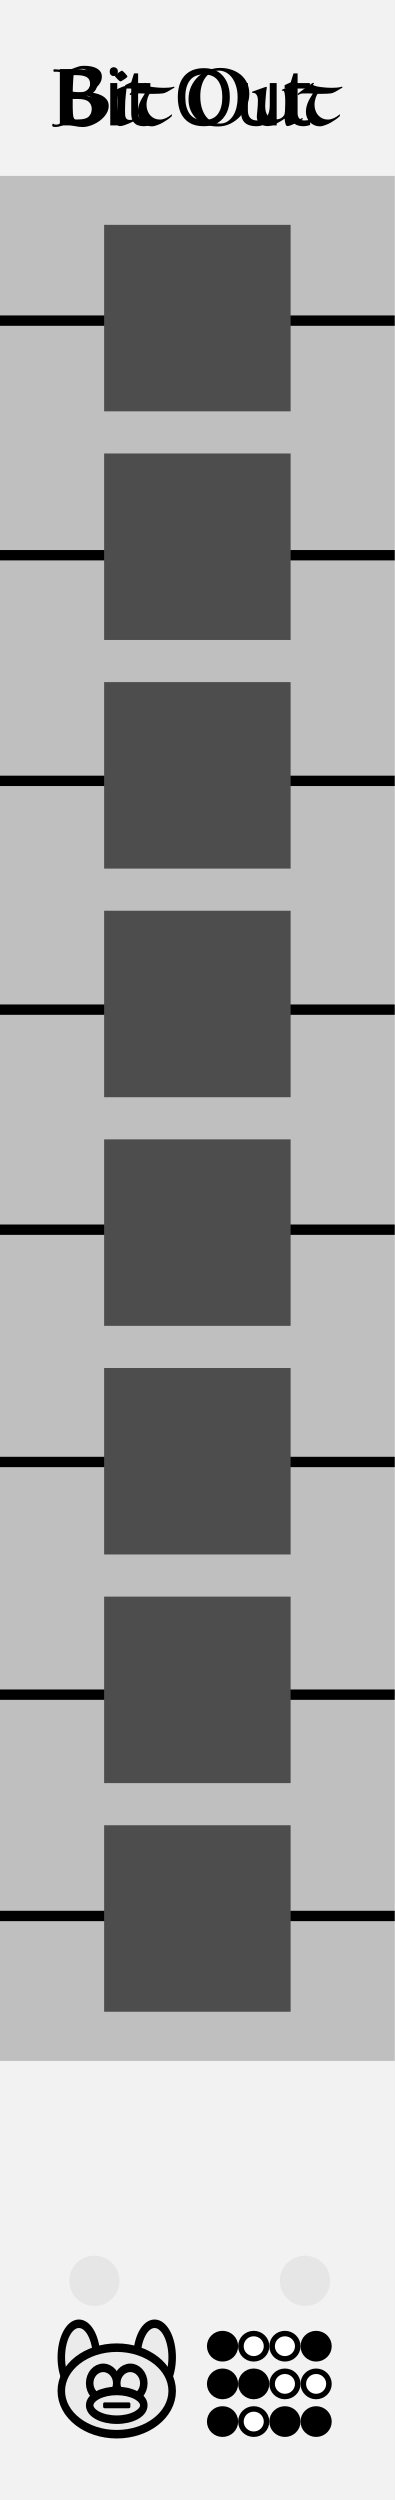
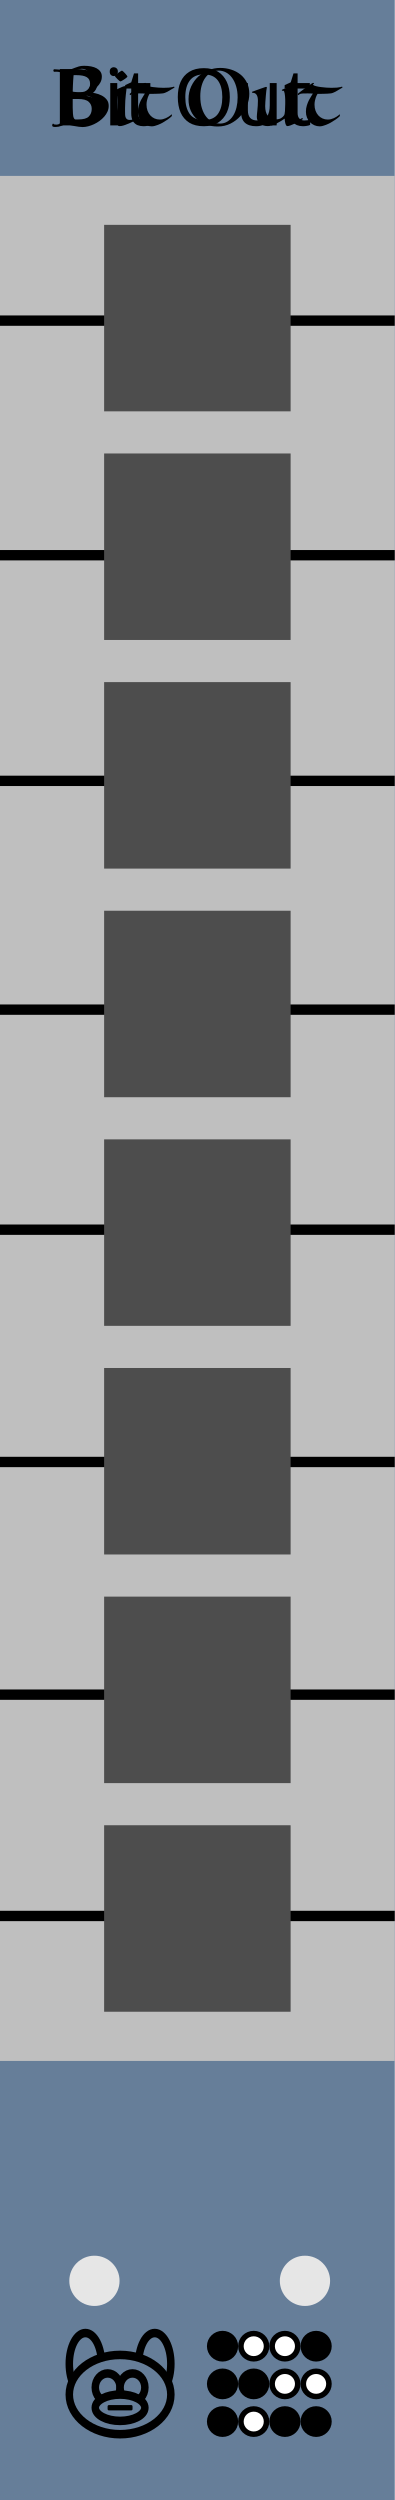
<svg xmlns="http://www.w3.org/2000/svg" width="100%" height="100%" viewBox="0 0 60 380" version="1.1" xml:space="preserve" style="fill-rule:evenodd;clip-rule:evenodd;stroke-linecap:round;stroke-linejoin:round;stroke-miterlimit:1.5;">
  <g transform="matrix(0.359397,0,0,1.48634,-9.69795,-44.3619)">
-     <rect x="26.984" y="29.846" width="166.946" height="255.662" style="fill:rgb(242,242,242);" />
+     <rect x="26.984" y="29.846" width="166.946" height="255.662" style="fill:rgb(102,126,153);" />
  </g>
  <g id="Label" transform="matrix(1,0,0,1,-27.2261,11.8096)">
    <g transform="matrix(1,0,0,1,58.164,339.27)">
      <g transform="matrix(0.8973,0,0,0.884326,9.28968,12.4373)">
        <circle cx="3.434" cy="5.159" r="2.172" style="stroke:black;stroke-width:0.94px;" />
      </g>
      <g transform="matrix(0.8973,0,0,0.884326,4.54775,12.4373)">
        <circle cx="3.434" cy="5.159" r="2.172" style="fill:white;stroke:black;stroke-width:0.94px;" />
      </g>
      <g transform="matrix(0.8973,0,0,0.884326,-0.194181,12.4373)">
        <circle cx="3.434" cy="5.159" r="2.172" style="stroke:black;stroke-width:0.94px;" />
      </g>
      <g transform="matrix(0.8973,0,0,0.884326,14.0316,12.4373)">
        <circle cx="3.434" cy="5.159" r="2.172" style="stroke:black;stroke-width:0.94px;" />
      </g>
      <g transform="matrix(0.8973,0,0,0.884326,9.28968,6.70878)">
        <circle cx="3.434" cy="5.159" r="2.172" style="fill:white;stroke:black;stroke-width:0.94px;" />
      </g>
      <g transform="matrix(0.8973,0,0,0.884326,4.54775,6.70878)">
        <circle cx="3.434" cy="5.159" r="2.172" style="stroke:black;stroke-width:0.94px;" />
      </g>
      <g transform="matrix(0.8973,0,0,0.884326,-0.194181,6.70878)">
        <circle cx="3.434" cy="5.159" r="2.172" style="stroke:black;stroke-width:0.94px;" />
      </g>
      <g transform="matrix(0.8973,0,0,0.884326,14.0316,6.70878)">
        <circle cx="3.434" cy="5.159" r="2.172" style="fill:white;stroke:black;stroke-width:0.94px;" />
      </g>
      <g transform="matrix(0.8973,0,0,0.884326,9.28968,0.980236)">
        <circle cx="3.434" cy="5.159" r="2.172" style="fill:white;stroke:black;stroke-width:0.94px;" />
      </g>
      <g transform="matrix(0.8973,0,0,0.884326,4.54775,0.980236)">
        <circle cx="3.434" cy="5.159" r="2.172" style="fill:white;stroke:black;stroke-width:0.94px;" />
      </g>
      <g transform="matrix(0.8973,0,0,0.884326,-0.194181,0.980236)">
        <circle cx="3.434" cy="5.159" r="2.172" style="stroke:black;stroke-width:0.94px;" />
      </g>
      <g transform="matrix(0.8973,0,0,0.884326,14.0316,0.980236)">
        <circle cx="3.434" cy="5.159" r="2.172" style="stroke:black;stroke-width:0.94px;" />
      </g>
    </g>
-     <g transform="matrix(0.0195312,0,0,0.0221547,34.9714,337.813)">
+     <g transform="matrix(0.0178906,0,0,0.0202937,36.3172,339.525)">
      <g transform="matrix(1,0,0,1,-143.343,98.6554)">
-         <ellipse cx="360.896" cy="293.762" rx="136.961" ry="230.443" style="fill:rgb(235,235,235);stroke:black;stroke-width:58.45px;" />
+         <ellipse cx="360.896" cy="293.762" rx="136.961" ry="230.443" style="fill:rgb(102,126,153);stroke:black;stroke-width:63.81px;" />
      </g>
      <g transform="matrix(1,0,0,1,445.551,98.6554)">
-         <ellipse cx="360.896" cy="293.762" rx="136.961" ry="230.443" style="fill:rgb(235,235,235);stroke:black;stroke-width:58.45px;" />
+         <ellipse cx="360.896" cy="293.762" rx="136.961" ry="230.443" style="fill:rgb(102,126,153);stroke:black;stroke-width:63.81px;" />
      </g>
      <g transform="matrix(1,0,0,1,-34.3236,-20.6488)">
-         <ellipse cx="546.324" cy="643.509" rx="431.408" ry="296.899" style="fill:rgb(235,235,235);stroke:black;stroke-width:58.45px;" />
+         <ellipse cx="546.324" cy="643.509" rx="431.408" ry="296.899" style="fill:rgb(102,126,153);stroke:black;stroke-width:63.81px;" />
      </g>
-       <circle cx="406.664" cy="569.758" r="105.336" style="fill:rgb(235,235,235);stroke:black;stroke-width:58.45px;" />
+       <circle cx="406.664" cy="569.758" r="105.336" style="fill:rgb(102,126,153);stroke:black;stroke-width:63.81px;" />
      <g transform="matrix(1,0,0,1,210.672,0)">
-         <circle cx="406.664" cy="569.758" r="105.336" style="fill:rgb(235,235,235);stroke:black;stroke-width:58.45px;" />
+         <circle cx="406.664" cy="569.758" r="105.336" style="fill:rgb(102,126,153);stroke:black;stroke-width:63.81px;" />
      </g>
      <g transform="matrix(1,0,0,1,-53.1856,50.0357)">
-         <ellipse cx="565.186" cy="671.455" rx="210.672" ry="98.631" style="fill:rgb(235,235,235);stroke:black;stroke-width:58.45px;" />
+         <ellipse cx="565.186" cy="671.455" rx="210.672" ry="98.631" style="fill:rgb(102,126,153);stroke:black;stroke-width:63.81px;" />
      </g>
      <g transform="matrix(51.2,0,0,45.1371,0.670978,88.9676)">
        <path d="M12.057,13.791C12.057,13.668 11.958,13.568 11.835,13.568L8.139,13.568C8.016,13.568 7.916,13.668 7.916,13.791L7.916,14.236C7.916,14.359 8.016,14.458 8.139,14.458L11.835,14.458C11.958,14.458 12.057,14.359 12.057,14.236L12.057,13.791Z" />
      </g>
    </g>
  </g>
  <g transform="matrix(1,0,0,1,-88.8763,137.758)">
    <g transform="matrix(0.3556,0,0,72.8139,83.9261,-21717.6)">
      <rect x="13.921" y="296.737" width="168.729" height="3.935" style="fill:rgb(191,191,191);" />
    </g>
    <g transform="matrix(1.65167,0,0,0.695794,-178.624,112.334)">
      <rect x="161.957" y="57.989" width="36.327" height="2.261" />
    </g>
    <g transform="matrix(1.65167,0,0,0.695794,-178.624,78.6945)">
      <rect x="161.957" y="57.989" width="36.327" height="2.261" />
    </g>
    <g transform="matrix(1.65167,0,0,0.695794,-178.624,43.3266)">
      <rect x="161.957" y="57.989" width="36.327" height="2.261" />
    </g>
    <g transform="matrix(1.65167,0,0,0.695794,-178.624,8.01938)">
      <rect x="161.957" y="57.989" width="36.327" height="2.261" />
    </g>
    <g transform="matrix(1.65167,0,0,0.695794,-178.624,-25.4274)">
      <rect x="161.957" y="57.989" width="36.327" height="2.261" />
    </g>
    <g transform="matrix(1.65167,0,0,0.695794,-178.624,-60.2029)">
      <rect x="161.957" y="57.989" width="36.327" height="2.261" />
    </g>
    <g transform="matrix(1.65167,0,0,0.695794,-178.624,-94.5002)">
      <rect x="161.957" y="57.989" width="36.327" height="2.261" />
    </g>
    <g transform="matrix(1.65167,0,0,0.695794,-178.624,-130.158)">
      <rect x="161.957" y="57.989" width="36.327" height="2.261" />
    </g>
    <g id="BitOut8-output" transform="matrix(0.175002,0,0,0.175002,95.2635,120.969)">
      <rect x="53.94" y="106.916" width="161.978" height="161.978" style="fill:rgb(77,77,77);" />
    </g>
    <g id="BitOut7-output" transform="matrix(0.175002,0,0,0.175002,95.2635,86.2175)">
      <rect x="53.94" y="106.916" width="161.978" height="161.978" style="fill:rgb(77,77,77);" />
    </g>
    <g id="BitOut6-output" transform="matrix(0.175002,0,0,0.175002,95.2635,16.7147)">
      <rect x="53.94" y="106.916" width="161.978" height="161.978" style="fill:rgb(77,77,77);" />
    </g>
    <g id="BitOut5-output" transform="matrix(0.175002,0,0,0.175002,95.2635,51.4661)">
      <rect x="53.94" y="106.916" width="161.978" height="161.978" style="fill:rgb(77,77,77);" />
    </g>
    <g id="BitOut4-output" transform="matrix(0.175002,0,0,0.175002,95.2635,-18.0367)">
      <rect x="53.94" y="106.916" width="161.978" height="161.978" style="fill:rgb(77,77,77);" />
    </g>
    <g id="BitOut3-output" transform="matrix(0.175002,0,0,0.175002,95.2635,-52.7881)">
      <rect x="53.94" y="106.916" width="161.978" height="161.978" style="fill:rgb(77,77,77);" />
    </g>
    <g id="BitOut2-output" transform="matrix(0.175002,0,0,0.175002,95.2635,-87.5395)">
      <rect x="53.94" y="106.916" width="161.978" height="161.978" style="fill:rgb(77,77,77);" />
    </g>
    <g id="BitOut1-output" transform="matrix(0.175002,0,0,0.175002,95.2635,-122.291)">
      <rect x="53.94" y="106.916" width="161.978" height="161.978" style="fill:rgb(77,77,77);" />
    </g>
  </g>
  <g id="BusIn-led" transform="matrix(1,0,0,1,-27.8135,10.8256)">
    <circle cx="42.167" cy="335.861" r="3.82" style="fill:rgb(230,230,230);" />
  </g>
  <g id="BusOut-led" transform="matrix(1,0,0,1,4.18651,10.8256)">
    <circle cx="42.167" cy="335.861" r="3.82" style="fill:rgb(230,230,230);" />
  </g>
  <g>
    <g transform="matrix(1,0,0,1,47.0875,-4.53575)">
      <path d="M-37.068,23.344C-37.252,23.448 -37.484,23.556 -37.764,23.668C-38.044,23.78 -38.336,23.836 -38.64,23.836C-38.824,23.836 -38.956,23.82 -39.036,23.788C-39.116,23.756 -39.156,23.692 -39.156,23.596C-39.156,23.564 -39.15,23.528 -39.138,23.488C-39.126,23.448 -39.112,23.414 -39.096,23.386C-39.08,23.358 -39.06,23.338 -39.036,23.326C-39.012,23.314 -38.988,23.324 -38.964,23.356C-38.916,23.42 -38.844,23.456 -38.748,23.464C-38.652,23.472 -38.548,23.476 -38.436,23.476C-38.268,23.468 -38.116,23.41 -37.98,23.302C-37.844,23.194 -37.744,23.048 -37.68,22.864C-37.648,22.752 -37.616,22.576 -37.584,22.336C-37.552,22.096 -37.526,21.808 -37.506,21.472C-37.486,21.136 -37.47,20.762 -37.458,20.35C-37.446,19.938 -37.44,19.504 -37.44,19.048C-37.44,18.008 -37.468,17.198 -37.524,16.618C-37.58,16.038 -37.652,15.704 -37.74,15.616C-37.804,15.568 -37.884,15.53 -37.98,15.502C-38.076,15.474 -38.174,15.456 -38.274,15.448C-38.374,15.44 -38.472,15.436 -38.568,15.436C-38.664,15.436 -38.74,15.44 -38.796,15.448C-38.852,15.456 -38.896,15.44 -38.928,15.4C-38.96,15.36 -38.976,15.32 -38.976,15.28C-38.976,15.136 -38.924,15.064 -38.82,15.064C-38.764,15.064 -38.664,15.07 -38.52,15.082C-38.376,15.094 -38.21,15.106 -38.022,15.118C-37.834,15.13 -37.636,15.14 -37.428,15.148C-37.22,15.156 -37.032,15.16 -36.864,15.16C-36.656,15.16 -36.462,15.128 -36.282,15.064C-36.102,15 -35.916,14.928 -35.724,14.848C-35.532,14.768 -35.322,14.696 -35.094,14.632C-34.866,14.568 -34.6,14.536 -34.296,14.536C-33.92,14.536 -33.568,14.568 -33.24,14.632C-32.912,14.696 -32.628,14.794 -32.388,14.926C-32.148,15.058 -31.958,15.228 -31.818,15.436C-31.678,15.644 -31.608,15.888 -31.608,16.168C-31.608,16.488 -31.676,16.778 -31.812,17.038C-31.948,17.298 -32.118,17.528 -32.322,17.728C-32.526,17.928 -32.742,18.098 -32.97,18.238C-33.198,18.378 -33.404,18.484 -33.588,18.556C-33.292,18.58 -32.968,18.63 -32.616,18.706C-32.264,18.782 -31.936,18.898 -31.632,19.054C-31.328,19.21 -31.074,19.416 -30.87,19.672C-30.666,19.928 -30.564,20.248 -30.564,20.632C-30.564,20.936 -30.626,21.226 -30.75,21.502C-30.874,21.778 -31.04,22.034 -31.248,22.27C-31.456,22.506 -31.694,22.722 -31.962,22.918C-32.23,23.114 -32.51,23.28 -32.802,23.416C-33.094,23.552 -33.39,23.658 -33.69,23.734C-33.99,23.81 -34.268,23.848 -34.524,23.848C-34.676,23.848 -34.866,23.834 -35.094,23.806C-35.322,23.778 -35.556,23.74 -35.796,23.692C-36.036,23.644 -36.27,23.59 -36.498,23.53C-36.726,23.47 -36.916,23.408 -37.068,23.344ZM-36.036,20.896C-36.028,21.312 -36.016,21.612 -36,21.796C-35.984,21.98 -35.968,22.12 -35.952,22.216C-35.928,22.352 -35.87,22.486 -35.778,22.618C-35.686,22.75 -35.566,22.872 -35.418,22.984C-35.27,23.096 -35.098,23.186 -34.902,23.254C-34.706,23.322 -34.488,23.356 -34.248,23.356C-33.992,23.356 -33.752,23.312 -33.528,23.224C-33.304,23.136 -33.11,22.998 -32.946,22.81C-32.782,22.622 -32.652,22.38 -32.556,22.084C-32.46,21.788 -32.412,21.432 -32.412,21.016C-32.412,20.64 -32.472,20.32 -32.592,20.056C-32.712,19.792 -32.882,19.578 -33.102,19.414C-33.322,19.25 -33.588,19.132 -33.9,19.06C-34.212,18.988 -34.56,18.952 -34.944,18.952C-35.168,18.952 -35.38,18.954 -35.58,18.958C-35.78,18.962 -35.928,18.968 -36.024,18.976C-36.032,19.064 -36.036,19.156 -36.036,19.252L-36.036,20.896ZM-35.868,15.688C-35.884,15.792 -35.9,15.936 -35.916,16.12C-35.932,16.304 -35.948,16.518 -35.964,16.762C-35.98,17.006 -35.994,17.27 -36.006,17.554C-36.018,17.838 -36.028,18.132 -36.036,18.436C-36.028,18.46 -35.984,18.478 -35.904,18.49C-35.824,18.502 -35.73,18.512 -35.622,18.52C-35.514,18.528 -35.4,18.534 -35.28,18.538C-35.16,18.542 -35.052,18.544 -34.956,18.544C-34.804,18.544 -34.672,18.538 -34.56,18.526C-34.448,18.514 -34.35,18.494 -34.266,18.466C-34.182,18.438 -34.104,18.404 -34.032,18.364C-33.96,18.324 -33.888,18.272 -33.816,18.208C-33.68,18.104 -33.554,17.936 -33.438,17.704C-33.322,17.472 -33.264,17.152 -33.264,16.744C-33.264,16.456 -33.304,16.202 -33.384,15.982C-33.464,15.762 -33.568,15.578 -33.696,15.43C-33.824,15.282 -33.97,15.172 -34.134,15.1C-34.298,15.028 -34.468,14.992 -34.644,14.992C-34.732,14.992 -34.84,15.004 -34.968,15.028C-35.096,15.052 -35.22,15.09 -35.34,15.142C-35.46,15.194 -35.57,15.266 -35.67,15.358C-35.77,15.45 -35.836,15.56 -35.868,15.688Z" style="fill-rule:nonzero;" />
      <path d="M-28.08,21.508C-28.08,21.676 -28.076,21.838 -28.068,21.994C-28.06,22.15 -28.032,22.284 -27.984,22.396C-27.936,22.508 -27.864,22.598 -27.768,22.666C-27.672,22.734 -27.536,22.768 -27.36,22.768C-27.272,22.768 -27.172,22.758 -27.06,22.738C-26.948,22.718 -26.842,22.692 -26.742,22.66C-26.642,22.628 -26.554,22.596 -26.478,22.564C-26.402,22.532 -26.356,22.508 -26.34,22.492C-26.316,22.468 -26.3,22.468 -26.292,22.492C-26.284,22.516 -26.282,22.546 -26.286,22.582C-26.29,22.618 -26.3,22.654 -26.316,22.69C-26.332,22.726 -26.352,22.752 -26.376,22.768C-26.456,22.808 -26.596,22.88 -26.796,22.984C-26.996,23.088 -27.232,23.196 -27.504,23.308C-27.76,23.42 -28.01,23.514 -28.254,23.59C-28.498,23.666 -28.7,23.704 -28.86,23.704C-29.044,23.704 -29.188,23.648 -29.292,23.536C-29.396,23.424 -29.448,23.284 -29.448,23.116C-29.448,23.06 -29.446,23.012 -29.442,22.972C-29.438,22.932 -29.432,22.88 -29.424,22.816C-29.416,22.736 -29.402,22.59 -29.382,22.378C-29.362,22.166 -29.342,21.928 -29.322,21.664C-29.302,21.4 -29.284,21.134 -29.268,20.866C-29.252,20.598 -29.244,20.368 -29.244,20.176L-29.244,19.756C-29.244,19.548 -29.256,19.364 -29.28,19.204C-29.304,19.044 -29.344,18.92 -29.4,18.832C-29.44,18.776 -29.49,18.73 -29.55,18.694C-29.61,18.658 -29.684,18.64 -29.772,18.64C-29.82,18.64 -29.868,18.65 -29.916,18.67C-29.964,18.69 -30,18.7 -30.024,18.7C-30.04,18.7 -30.066,18.676 -30.102,18.628C-30.138,18.58 -30.136,18.544 -30.096,18.52C-30.04,18.48 -29.924,18.416 -29.748,18.328C-29.572,18.24 -29.38,18.144 -29.172,18.04C-28.948,17.928 -28.732,17.83 -28.524,17.746C-28.316,17.662 -28.168,17.62 -28.08,17.62C-27.992,17.62 -27.932,17.646 -27.9,17.698C-27.868,17.75 -27.852,17.808 -27.852,17.872L-27.852,17.92C-27.852,18 -27.864,18.128 -27.888,18.304C-27.912,18.48 -27.938,18.696 -27.966,18.952C-27.994,19.208 -28.02,19.504 -28.044,19.84C-28.068,20.176 -28.08,20.54 -28.08,20.932L-28.08,21.508ZM-28.56,15.268C-28.52,15.276 -28.454,15.32 -28.362,15.4C-28.27,15.48 -28.176,15.572 -28.08,15.676C-27.984,15.78 -27.9,15.88 -27.828,15.976C-27.756,16.072 -27.72,16.136 -27.72,16.168C-27.72,16.208 -27.768,16.268 -27.864,16.348C-27.96,16.428 -28.07,16.51 -28.194,16.594C-28.318,16.678 -28.438,16.752 -28.554,16.816C-28.67,16.88 -28.752,16.912 -28.8,16.912C-28.824,16.912 -28.882,16.874 -28.974,16.798C-29.066,16.722 -29.16,16.636 -29.256,16.54C-29.352,16.444 -29.438,16.35 -29.514,16.258C-29.59,16.166 -29.628,16.104 -29.628,16.072C-29.628,16.032 -29.576,15.97 -29.472,15.886C-29.368,15.802 -29.254,15.714 -29.13,15.622C-29.006,15.53 -28.886,15.45 -28.77,15.382C-28.654,15.314 -28.584,15.276 -28.56,15.268Z" style="fill-rule:nonzero;" />
      <path d="M-21.024,21.928C-21.008,21.912 -20.994,21.914 -20.982,21.934C-20.97,21.954 -20.962,21.982 -20.958,22.018C-20.954,22.054 -20.956,22.092 -20.964,22.132C-20.972,22.172 -20.988,22.204 -21.012,22.228C-21.172,22.38 -21.372,22.54 -21.612,22.708C-21.852,22.876 -22.1,23.032 -22.356,23.176C-22.428,23.216 -22.528,23.268 -22.656,23.332C-22.784,23.396 -22.926,23.458 -23.082,23.518C-23.238,23.578 -23.398,23.63 -23.562,23.674C-23.726,23.718 -23.88,23.74 -24.024,23.74C-24.312,23.74 -24.584,23.684 -24.84,23.572C-25.096,23.46 -25.32,23.306 -25.512,23.11C-25.704,22.914 -25.854,22.68 -25.962,22.408C-26.07,22.136 -26.124,21.84 -26.124,21.52C-26.124,21.176 -26.076,20.852 -25.98,20.548C-25.884,20.244 -25.774,19.972 -25.65,19.732C-25.526,19.492 -25.408,19.29 -25.296,19.126C-25.184,18.962 -25.108,18.84 -25.068,18.76C-25.22,18.752 -25.358,18.746 -25.482,18.742C-25.606,18.738 -25.724,18.736 -25.836,18.736C-26.092,18.736 -26.308,18.738 -26.484,18.742C-26.66,18.746 -26.816,18.764 -26.952,18.796C-27.016,18.812 -27.076,18.844 -27.132,18.892C-27.188,18.94 -27.236,18.976 -27.276,19C-27.292,18.984 -27.314,18.962 -27.342,18.934C-27.37,18.906 -27.384,18.876 -27.384,18.844C-27.384,18.828 -27.38,18.816 -27.372,18.808C-27.372,18.8 -27.32,18.754 -27.216,18.67C-27.112,18.586 -26.982,18.486 -26.826,18.37C-26.67,18.254 -26.498,18.126 -26.31,17.986C-26.122,17.846 -25.942,17.716 -25.77,17.596C-25.598,17.476 -25.45,17.374 -25.326,17.29C-25.202,17.206 -25.12,17.156 -25.08,17.14C-25.032,17.124 -24.984,17.132 -24.936,17.164C-24.888,17.196 -24.872,17.22 -24.888,17.236C-24.912,17.252 -24.948,17.282 -24.996,17.326C-25.044,17.37 -25.06,17.408 -25.044,17.44C-24.956,17.512 -24.804,17.576 -24.588,17.632C-24.372,17.688 -24.128,17.734 -23.856,17.77C-23.584,17.806 -23.304,17.834 -23.016,17.854C-22.728,17.874 -22.468,17.884 -22.236,17.884C-21.892,17.884 -21.616,17.874 -21.408,17.854C-21.2,17.834 -21.028,17.808 -20.892,17.776C-20.764,17.744 -20.68,17.72 -20.64,17.704C-20.632,17.704 -20.616,17.716 -20.592,17.74C-20.568,17.764 -20.556,17.792 -20.556,17.824C-20.556,17.84 -20.614,17.88 -20.73,17.944C-20.846,18.008 -20.964,18.076 -21.084,18.148C-21.156,18.188 -21.242,18.24 -21.342,18.304C-21.442,18.368 -21.55,18.43 -21.666,18.49C-21.782,18.55 -21.904,18.604 -22.032,18.652C-22.16,18.7 -22.284,18.728 -22.404,18.736C-22.524,18.752 -22.664,18.764 -22.824,18.772C-22.984,18.78 -23.152,18.786 -23.328,18.79C-23.504,18.794 -23.682,18.798 -23.862,18.802C-24.042,18.806 -24.208,18.808 -24.36,18.808C-24.384,18.848 -24.422,18.914 -24.474,19.006C-24.526,19.098 -24.576,19.216 -24.624,19.36C-24.672,19.504 -24.716,19.668 -24.756,19.852C-24.796,20.036 -24.816,20.236 -24.816,20.452C-24.816,20.78 -24.766,21.082 -24.666,21.358C-24.566,21.634 -24.426,21.872 -24.246,22.072C-24.066,22.272 -23.852,22.428 -23.604,22.54C-23.356,22.652 -23.088,22.708 -22.8,22.708C-22.632,22.708 -22.47,22.688 -22.314,22.648C-22.158,22.608 -22.01,22.556 -21.87,22.492C-21.73,22.428 -21.6,22.358 -21.48,22.282C-21.36,22.206 -21.256,22.132 -21.168,22.06L-21.024,21.928Z" style="fill-rule:nonzero;" />
      <path d="M-13.656,23.32C-13.216,23.32 -12.828,23.21 -12.492,22.99C-12.156,22.77 -11.874,22.478 -11.646,22.114C-11.418,21.75 -11.248,21.33 -11.136,20.854C-11.024,20.378 -10.968,19.88 -10.968,19.36C-10.968,18.728 -11.044,18.158 -11.196,17.65C-11.348,17.142 -11.554,16.712 -11.814,16.36C-12.074,16.008 -12.378,15.738 -12.726,15.55C-13.074,15.362 -13.44,15.268 -13.824,15.268C-14.264,15.268 -14.658,15.366 -15.006,15.562C-15.354,15.758 -15.65,16.028 -15.894,16.372C-16.138,16.716 -16.324,17.126 -16.452,17.602C-16.58,18.078 -16.644,18.596 -16.644,19.156C-16.644,19.868 -16.56,20.486 -16.392,21.01C-16.224,21.534 -16.002,21.966 -15.726,22.306C-15.45,22.646 -15.132,22.9 -14.772,23.068C-14.412,23.236 -14.04,23.32 -13.656,23.32ZM-13.98,23.764C-14.604,23.764 -15.186,23.672 -15.726,23.488C-16.266,23.304 -16.736,23.034 -17.136,22.678C-17.536,22.322 -17.852,21.888 -18.084,21.376C-18.316,20.864 -18.432,20.28 -18.432,19.624C-18.432,18.904 -18.296,18.252 -18.024,17.668C-17.752,17.084 -17.392,16.584 -16.944,16.168C-16.496,15.752 -15.984,15.43 -15.408,15.202C-14.832,14.974 -14.236,14.86 -13.62,14.86C-13.036,14.86 -12.476,14.946 -11.94,15.118C-11.404,15.29 -10.932,15.542 -10.524,15.874C-10.116,16.206 -9.792,16.618 -9.552,17.11C-9.312,17.602 -9.192,18.164 -9.192,18.796C-9.192,19.396 -9.312,19.992 -9.552,20.584C-9.792,21.176 -10.124,21.708 -10.548,22.18C-10.972,22.652 -11.476,23.034 -12.06,23.326C-12.644,23.618 -13.284,23.764 -13.98,23.764Z" style="fill-rule:nonzero;" />
      <path d="M-8.7,18.64C-8.764,18.624 -8.794,18.592 -8.79,18.544C-8.786,18.496 -8.756,18.468 -8.7,18.46C-8.676,18.452 -8.6,18.424 -8.472,18.376C-8.344,18.328 -8.19,18.272 -8.01,18.208C-7.83,18.144 -7.642,18.076 -7.446,18.004C-7.25,17.932 -7.076,17.872 -6.924,17.824C-6.828,17.792 -6.762,17.77 -6.726,17.758C-6.69,17.746 -6.66,17.74 -6.636,17.74C-6.612,17.74 -6.584,17.75 -6.552,17.77C-6.52,17.79 -6.512,17.82 -6.528,17.86C-6.552,17.924 -6.578,18.076 -6.606,18.316C-6.634,18.556 -6.66,18.822 -6.684,19.114C-6.708,19.406 -6.73,19.696 -6.75,19.984C-6.77,20.272 -6.78,20.5 -6.78,20.668C-6.78,21.308 -6.644,21.802 -6.372,22.15C-6.1,22.498 -5.676,22.672 -5.1,22.672C-4.804,22.672 -4.558,22.612 -4.362,22.492C-4.166,22.372 -4.016,22.232 -3.912,22.072C-3.84,21.968 -3.792,21.74 -3.768,21.388C-3.768,21.324 -3.766,21.24 -3.762,21.136C-3.758,21.032 -3.754,20.922 -3.75,20.806C-3.746,20.69 -3.742,20.578 -3.738,20.47C-3.734,20.362 -3.732,20.272 -3.732,20.2C-3.724,19.832 -3.734,19.49 -3.762,19.174C-3.79,18.858 -3.832,18.624 -3.888,18.472C-3.912,18.376 -3.96,18.328 -4.032,18.328C-4.08,18.328 -4.126,18.33 -4.17,18.334C-4.214,18.338 -4.24,18.304 -4.248,18.232C-4.248,18.208 -4.224,18.182 -4.176,18.154C-4.128,18.126 -4.036,18.084 -3.9,18.028C-3.772,17.98 -3.63,17.932 -3.474,17.884C-3.318,17.836 -3.164,17.796 -3.012,17.764C-2.86,17.732 -2.724,17.71 -2.604,17.698C-2.484,17.686 -2.396,17.692 -2.34,17.716C-2.34,17.724 -2.334,17.734 -2.322,17.746C-2.31,17.758 -2.3,17.784 -2.292,17.824C-2.276,17.872 -2.286,18.022 -2.322,18.274C-2.358,18.526 -2.396,18.936 -2.436,19.504C-2.468,19.896 -2.496,20.276 -2.52,20.644C-2.544,21.012 -2.556,21.292 -2.556,21.484C-2.556,21.86 -2.486,22.158 -2.346,22.378C-2.206,22.598 -2.032,22.708 -1.824,22.708C-1.688,22.708 -1.558,22.68 -1.434,22.624C-1.31,22.568 -1.22,22.52 -1.164,22.48C-1.1,22.48 -1.066,22.508 -1.062,22.564C-1.058,22.62 -1.072,22.656 -1.104,22.672C-1.224,22.752 -1.39,22.852 -1.602,22.972C-1.814,23.092 -2.034,23.206 -2.262,23.314C-2.49,23.422 -2.708,23.514 -2.916,23.59C-3.124,23.666 -3.292,23.704 -3.42,23.704C-3.484,23.704 -3.542,23.662 -3.594,23.578C-3.646,23.494 -3.688,23.392 -3.72,23.272C-3.752,23.152 -3.776,23.028 -3.792,22.9C-3.808,22.772 -3.816,22.66 -3.816,22.564C-3.984,22.684 -4.176,22.81 -4.392,22.942C-4.608,23.074 -4.832,23.198 -5.064,23.314C-5.296,23.43 -5.526,23.524 -5.754,23.596C-5.982,23.668 -6.192,23.704 -6.384,23.704C-6.872,23.704 -7.272,23.574 -7.584,23.314C-7.896,23.054 -8.052,22.716 -8.052,22.3C-8.052,22.212 -8.044,22.08 -8.028,21.904C-8.012,21.728 -7.992,21.528 -7.968,21.304C-7.944,21.08 -7.924,20.84 -7.908,20.584C-7.892,20.328 -7.884,20.08 -7.884,19.84C-7.884,19.472 -7.942,19.19 -8.058,18.994C-8.174,18.798 -8.324,18.688 -8.508,18.664L-8.7,18.64Z" style="fill-rule:nonzero;" />
      <path d="M4.512,21.928C4.528,21.912 4.542,21.914 4.554,21.934C4.566,21.954 4.574,21.982 4.578,22.018C4.582,22.054 4.58,22.092 4.572,22.132C4.564,22.172 4.548,22.204 4.524,22.228C4.364,22.38 4.164,22.54 3.924,22.708C3.684,22.876 3.436,23.032 3.18,23.176C3.108,23.216 3.008,23.268 2.88,23.332C2.752,23.396 2.61,23.458 2.454,23.518C2.298,23.578 2.138,23.63 1.974,23.674C1.81,23.718 1.656,23.74 1.512,23.74C1.224,23.74 0.952,23.684 0.696,23.572C0.44,23.46 0.216,23.306 0.024,23.11C-0.168,22.914 -0.318,22.68 -0.426,22.408C-0.534,22.136 -0.588,21.84 -0.588,21.52C-0.588,21.176 -0.54,20.852 -0.444,20.548C-0.348,20.244 -0.238,19.972 -0.114,19.732C0.01,19.492 0.128,19.29 0.24,19.126C0.352,18.962 0.428,18.84 0.468,18.76C0.316,18.752 0.178,18.746 0.054,18.742C-0.07,18.738 -0.188,18.736 -0.3,18.736C-0.556,18.736 -0.772,18.738 -0.948,18.742C-1.124,18.746 -1.28,18.764 -1.416,18.796C-1.48,18.812 -1.54,18.844 -1.596,18.892C-1.652,18.94 -1.7,18.976 -1.74,19C-1.756,18.984 -1.778,18.962 -1.806,18.934C-1.834,18.906 -1.848,18.876 -1.848,18.844C-1.848,18.828 -1.844,18.816 -1.836,18.808C-1.836,18.8 -1.784,18.754 -1.68,18.67C-1.576,18.586 -1.446,18.486 -1.29,18.37C-1.134,18.254 -0.962,18.126 -0.774,17.986C-0.586,17.846 -0.406,17.716 -0.234,17.596C-0.062,17.476 0.086,17.374 0.21,17.29C0.334,17.206 0.416,17.156 0.456,17.14C0.504,17.124 0.552,17.132 0.6,17.164C0.648,17.196 0.664,17.22 0.648,17.236C0.624,17.252 0.588,17.282 0.54,17.326C0.492,17.37 0.476,17.408 0.492,17.44C0.58,17.512 0.732,17.576 0.948,17.632C1.164,17.688 1.408,17.734 1.68,17.77C1.952,17.806 2.232,17.834 2.52,17.854C2.808,17.874 3.068,17.884 3.3,17.884C3.644,17.884 3.92,17.874 4.128,17.854C4.336,17.834 4.508,17.808 4.644,17.776C4.772,17.744 4.856,17.72 4.896,17.704C4.904,17.704 4.92,17.716 4.944,17.74C4.968,17.764 4.98,17.792 4.98,17.824C4.98,17.84 4.922,17.88 4.806,17.944C4.69,18.008 4.572,18.076 4.452,18.148C4.38,18.188 4.294,18.24 4.194,18.304C4.094,18.368 3.986,18.43 3.87,18.49C3.754,18.55 3.632,18.604 3.504,18.652C3.376,18.7 3.252,18.728 3.132,18.736C3.012,18.752 2.872,18.764 2.712,18.772C2.552,18.78 2.384,18.786 2.208,18.79C2.032,18.794 1.854,18.798 1.674,18.802C1.494,18.806 1.328,18.808 1.176,18.808C1.152,18.848 1.114,18.914 1.062,19.006C1.01,19.098 0.96,19.216 0.912,19.36C0.864,19.504 0.82,19.668 0.78,19.852C0.74,20.036 0.72,20.236 0.72,20.452C0.72,20.78 0.77,21.082 0.87,21.358C0.97,21.634 1.11,21.872 1.29,22.072C1.47,22.272 1.684,22.428 1.932,22.54C2.18,22.652 2.448,22.708 2.736,22.708C2.904,22.708 3.066,22.688 3.222,22.648C3.378,22.608 3.526,22.556 3.666,22.492C3.806,22.428 3.936,22.358 4.056,22.282C4.176,22.206 4.28,22.132 4.368,22.06L4.512,21.928Z" style="fill-rule:nonzero;" />
    </g>
    <g transform="matrix(1,0,0,1,47.0875,-4.53575)">
      <text x="-39.144px" y="23.596px" style="font-family:'Luminari-Regular', 'Luminari';font-size:12px;">Bit Out</text>
    </g>
  </g>
</svg>
